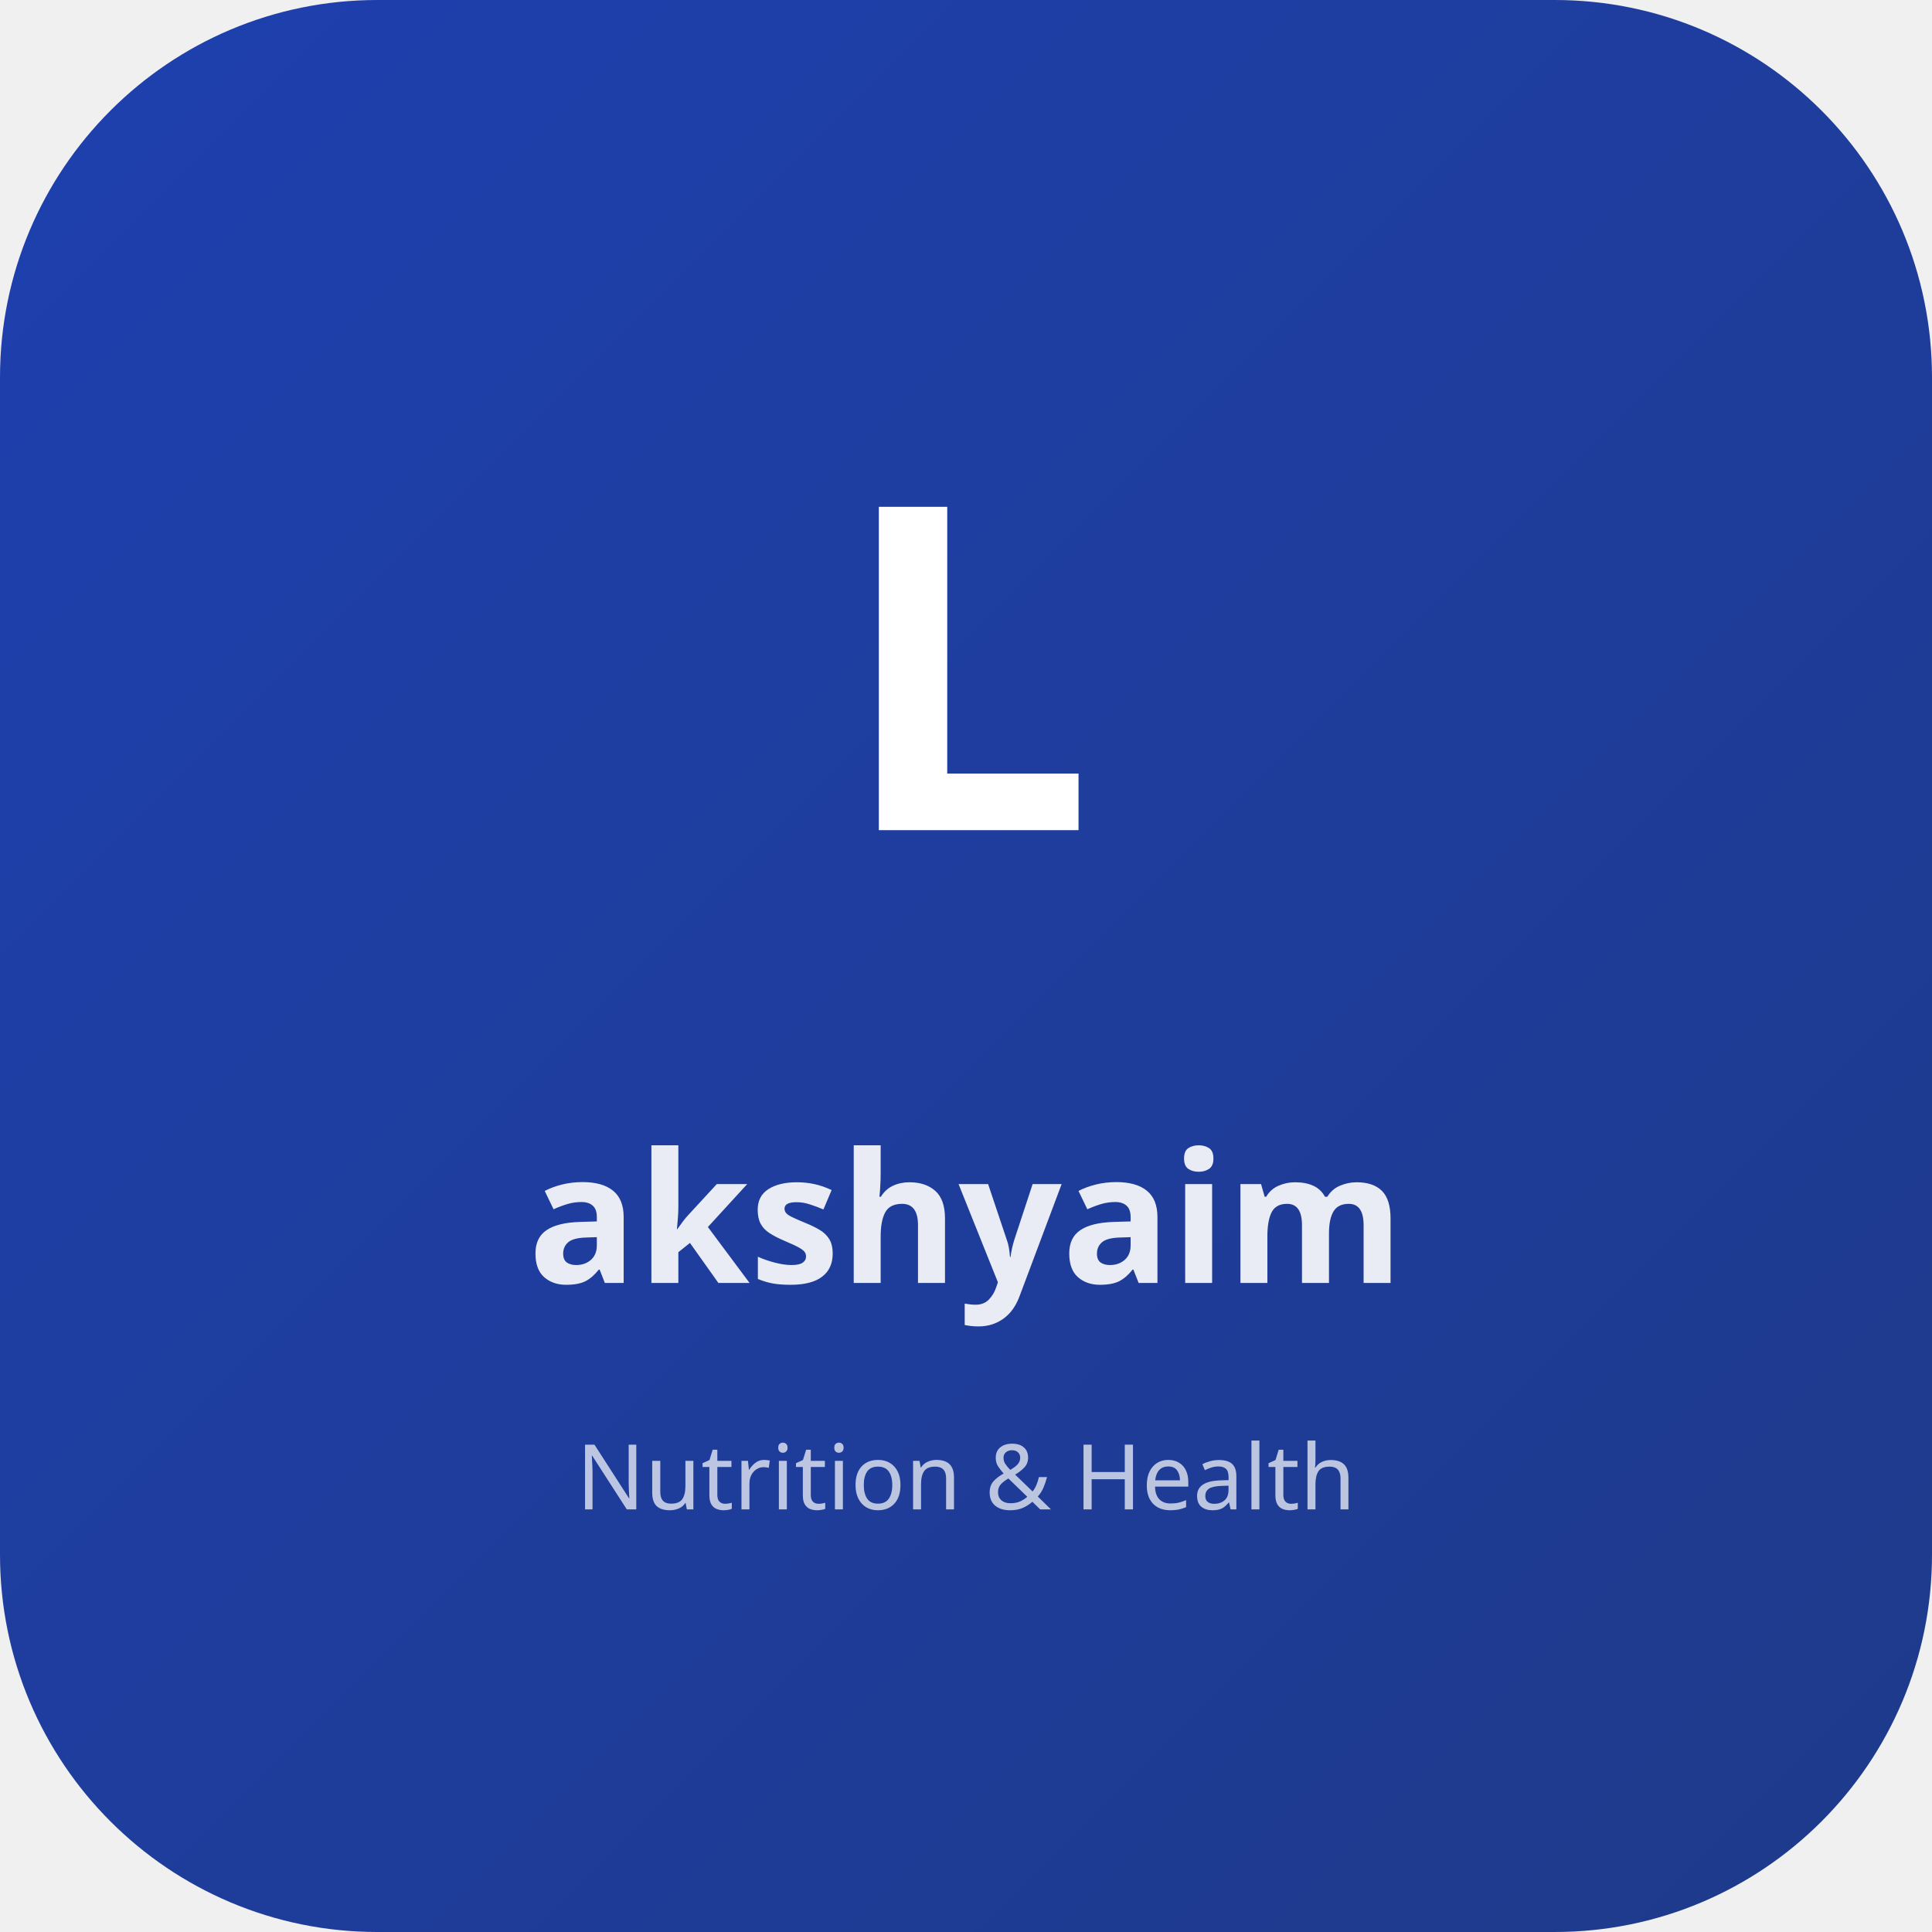
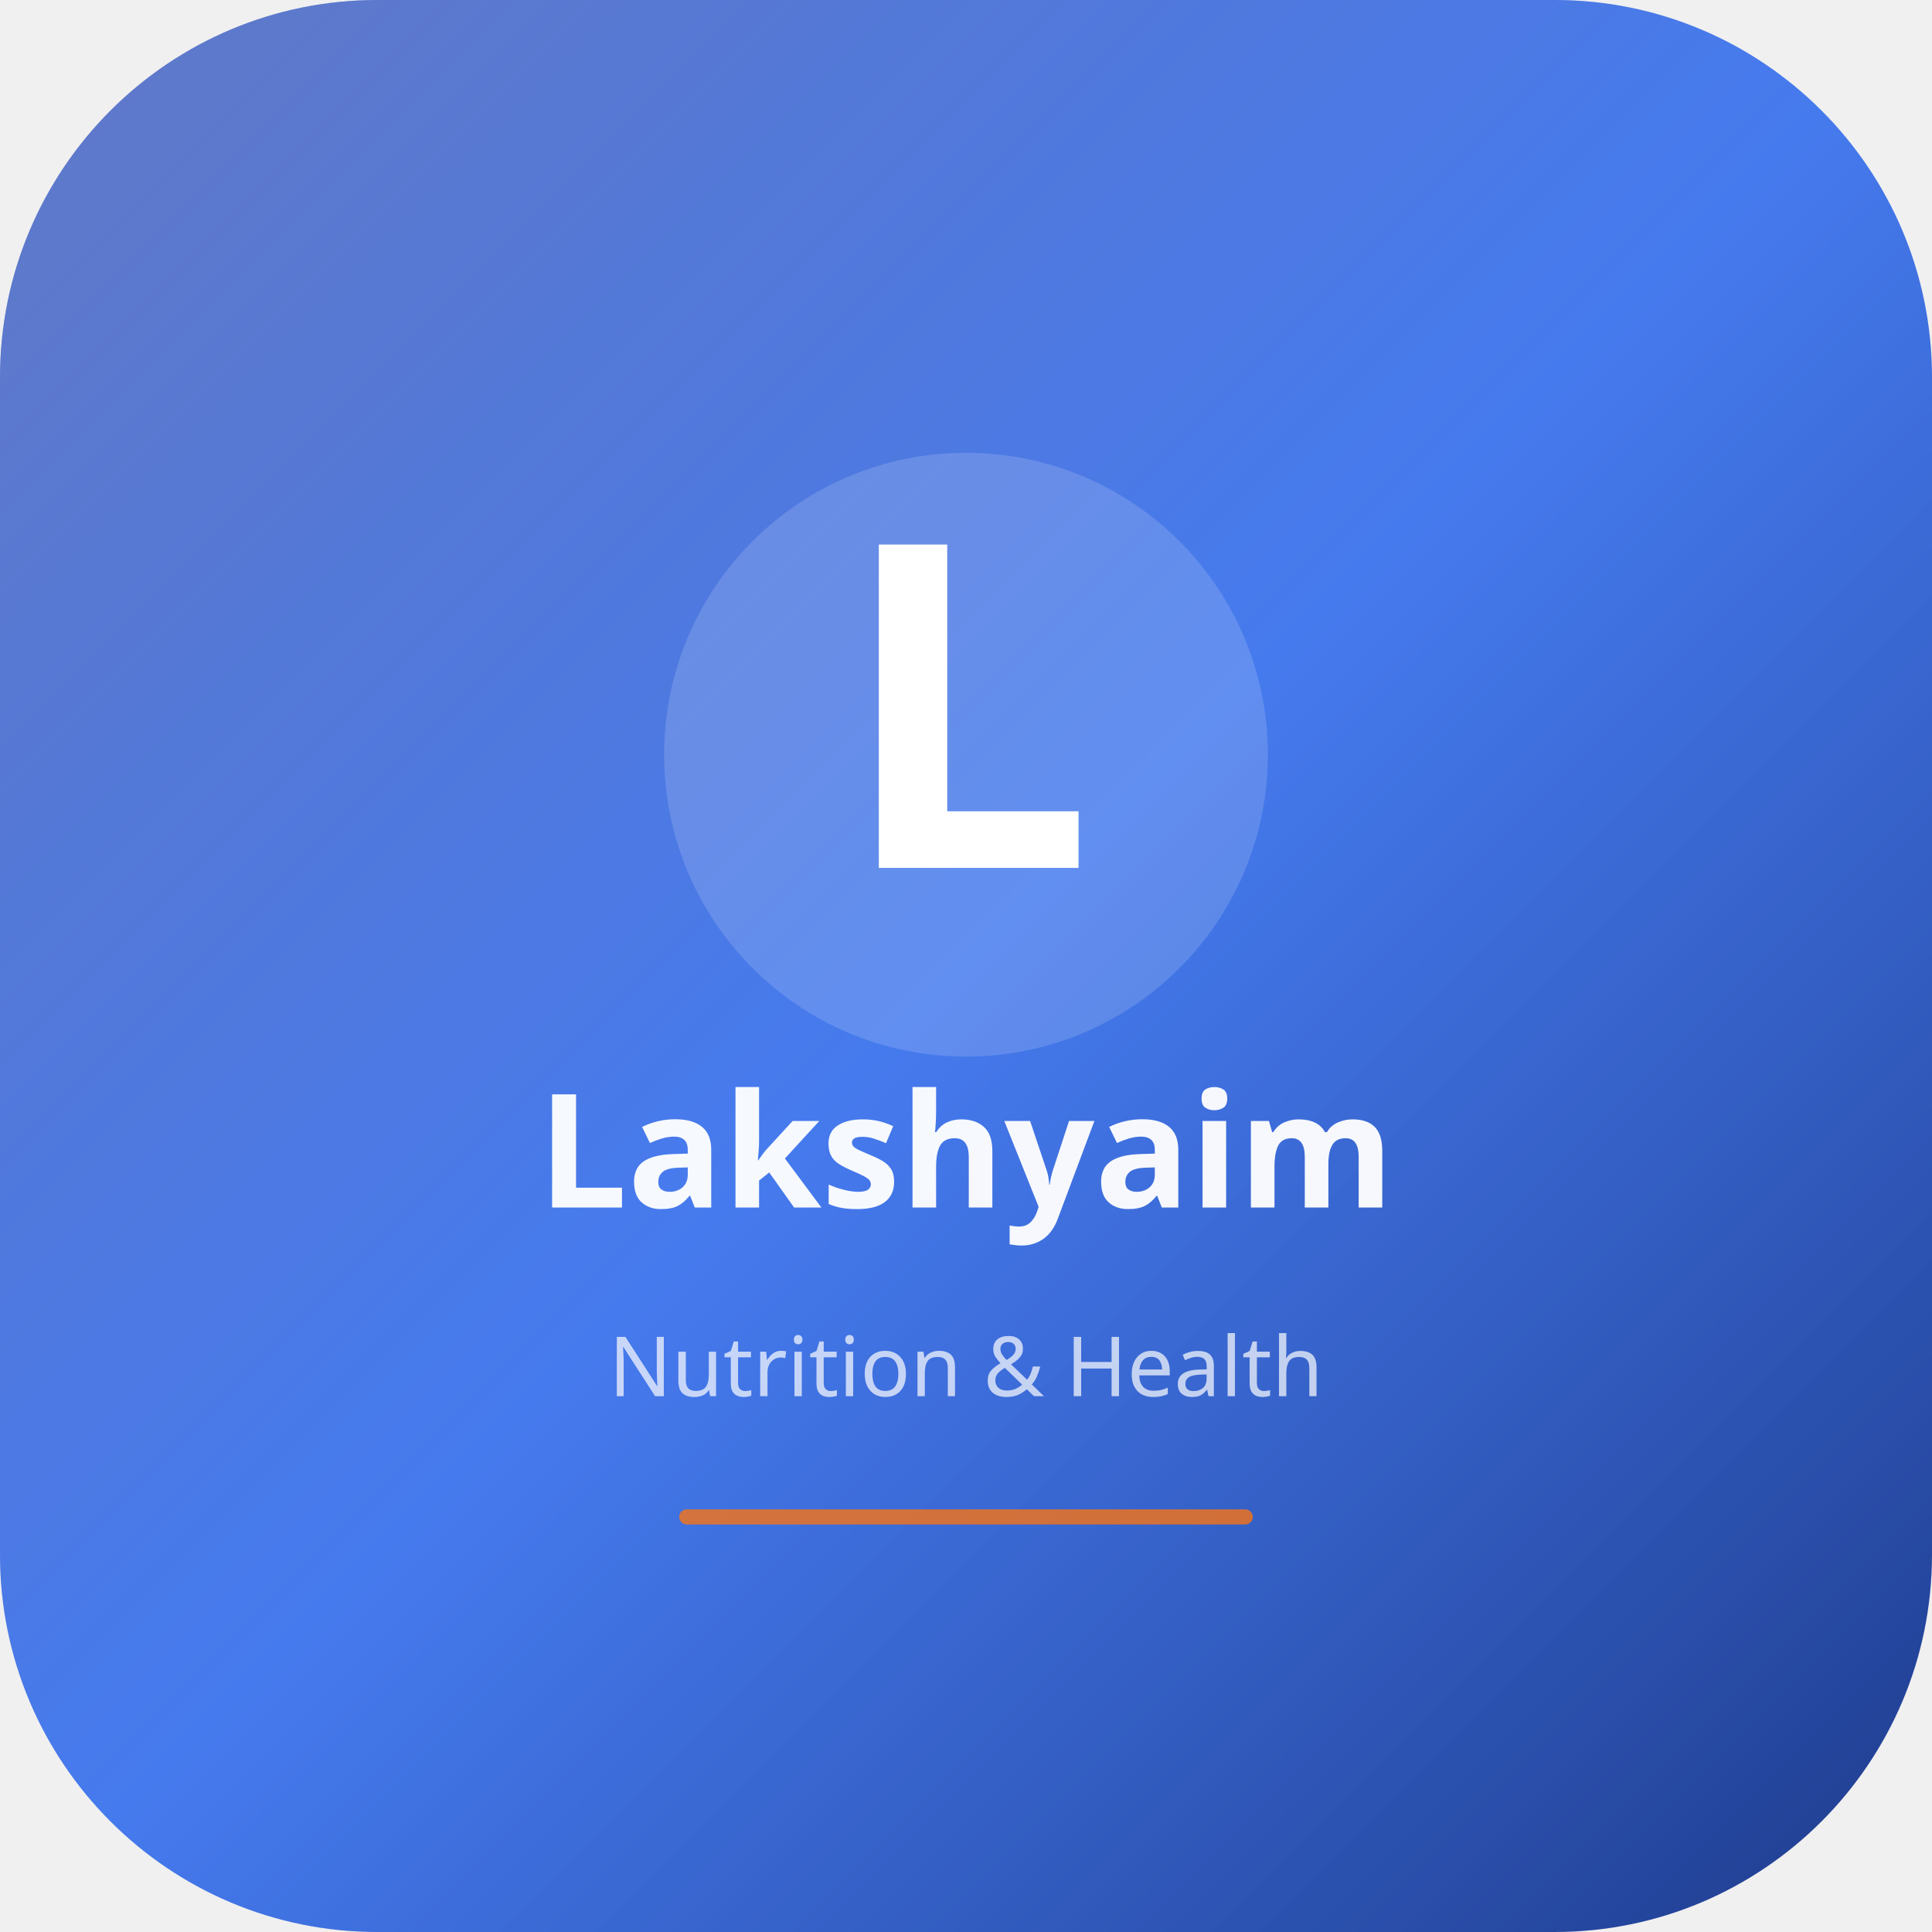
<svg xmlns="http://www.w3.org/2000/svg" viewBox="0 0 512 512">
  <defs>
    <linearGradient id="bg" x1="0%" y1="0%" x2="100%" y2="100%">
      <stop offset="0%" style="stop-color:#1e40af" />
+       <stop offset="50%" style="stop-color:#2563eb" />
      <stop offset="100%" style="stop-color:#1e3a8a" />
+     </linearGradient>
+     <linearGradient id="shine" x1="0%" y1="0%" x2="100%" y2="100%">
+       <stop offset="0%" style="stop-color:rgba(255,255,255,0.3)" />
+       <stop offset="100%" style="stop-color:rgba(255,255,255,0)" />
    </linearGradient>
  </defs>
  <rect width="512" height="512" rx="100" fill="url(#bg)" />
-   <text x="256" y="220" font-size="120" text-anchor="middle" fill="white" font-family="sans-serif" font-weight="800">L</text>
-   <text x="256" y="340" font-size="48" text-anchor="middle" fill="rgba(255,255,255,0.9)" font-family="sans-serif" font-weight="600">akshyaim</text>
-   <text x="256" y="400" font-size="24" text-anchor="middle" fill="rgba(255,255,255,0.7)" font-family="sans-serif">Nutrition &amp; Health</text>
+   <rect width="512" height="512" rx="100" fill="url(#shine)" />
+   <circle cx="256" cy="200" r="80" fill="rgba(255,255,255,0.15)" />
+   <text x="256" y="230" font-size="120" text-anchor="middle" fill="white" font-family="sans-serif" font-weight="900">L</text>
+   <text x="256" y="320" font-size="42" text-anchor="middle" fill="rgba(255,255,255,0.95)" font-family="sans-serif" font-weight="700">Lakshyaim</text>
+   <text x="256" y="370" font-size="22" text-anchor="middle" fill="rgba(255,255,255,0.7)" font-family="sans-serif" font-weight="500">Nutrition &amp; Health</text>
+   <rect x="180" y="400" width="152" height="4" rx="2" fill="rgba(249,115,22,0.8)" />
</svg>
